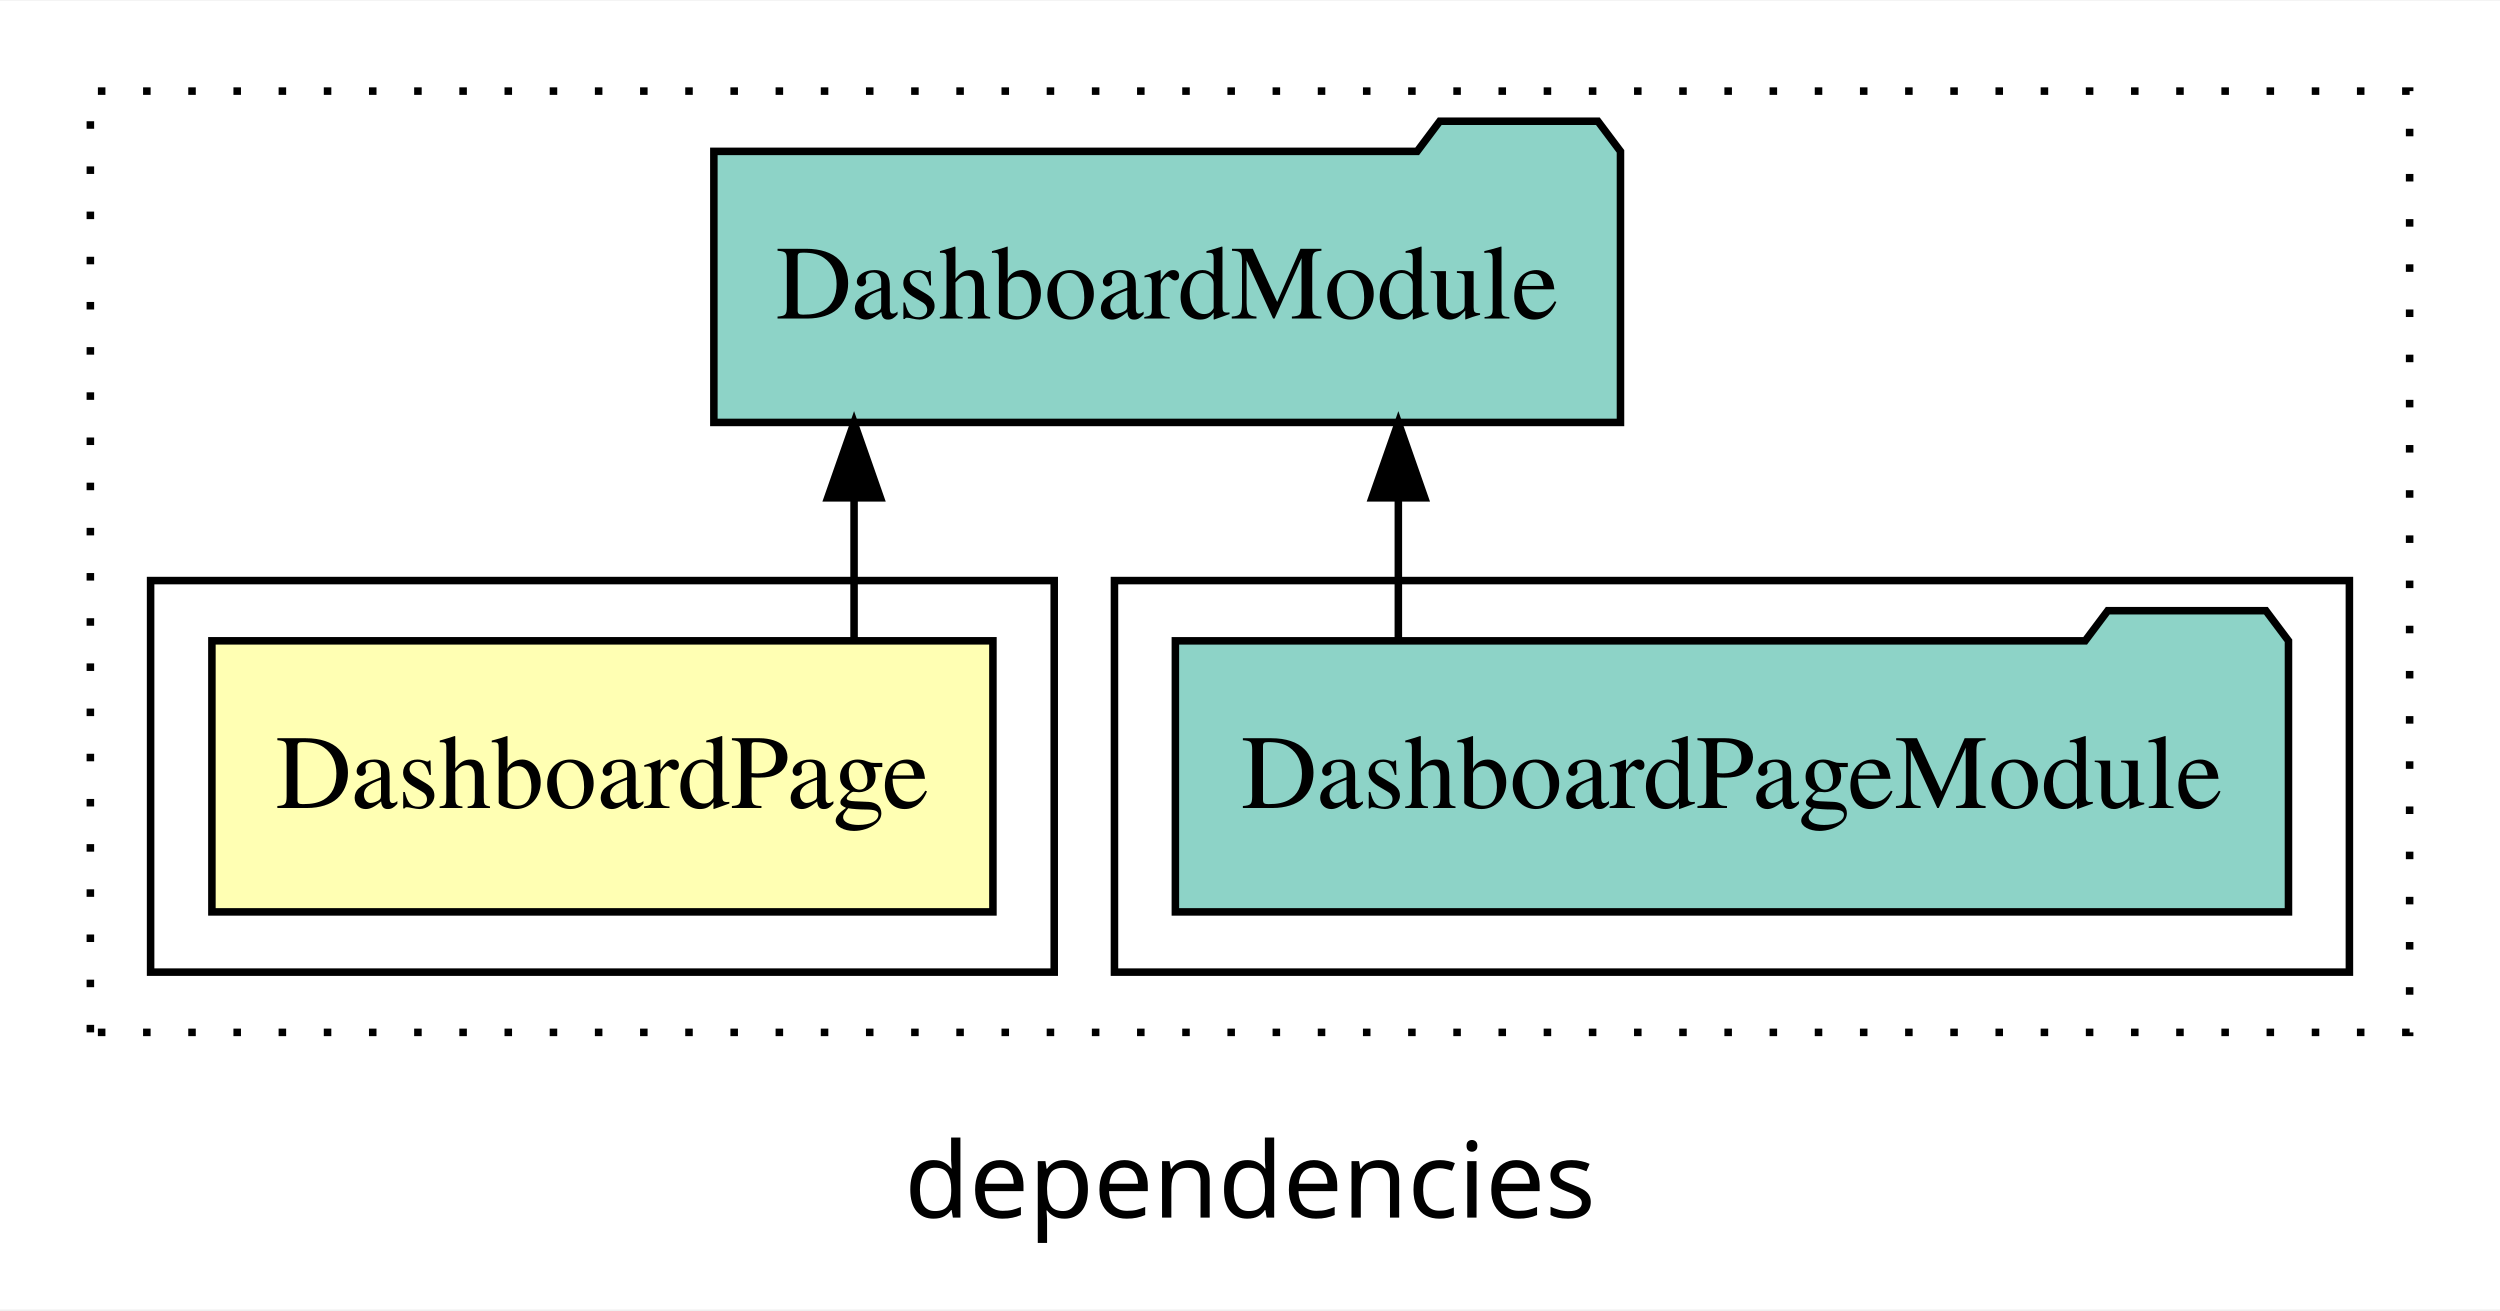
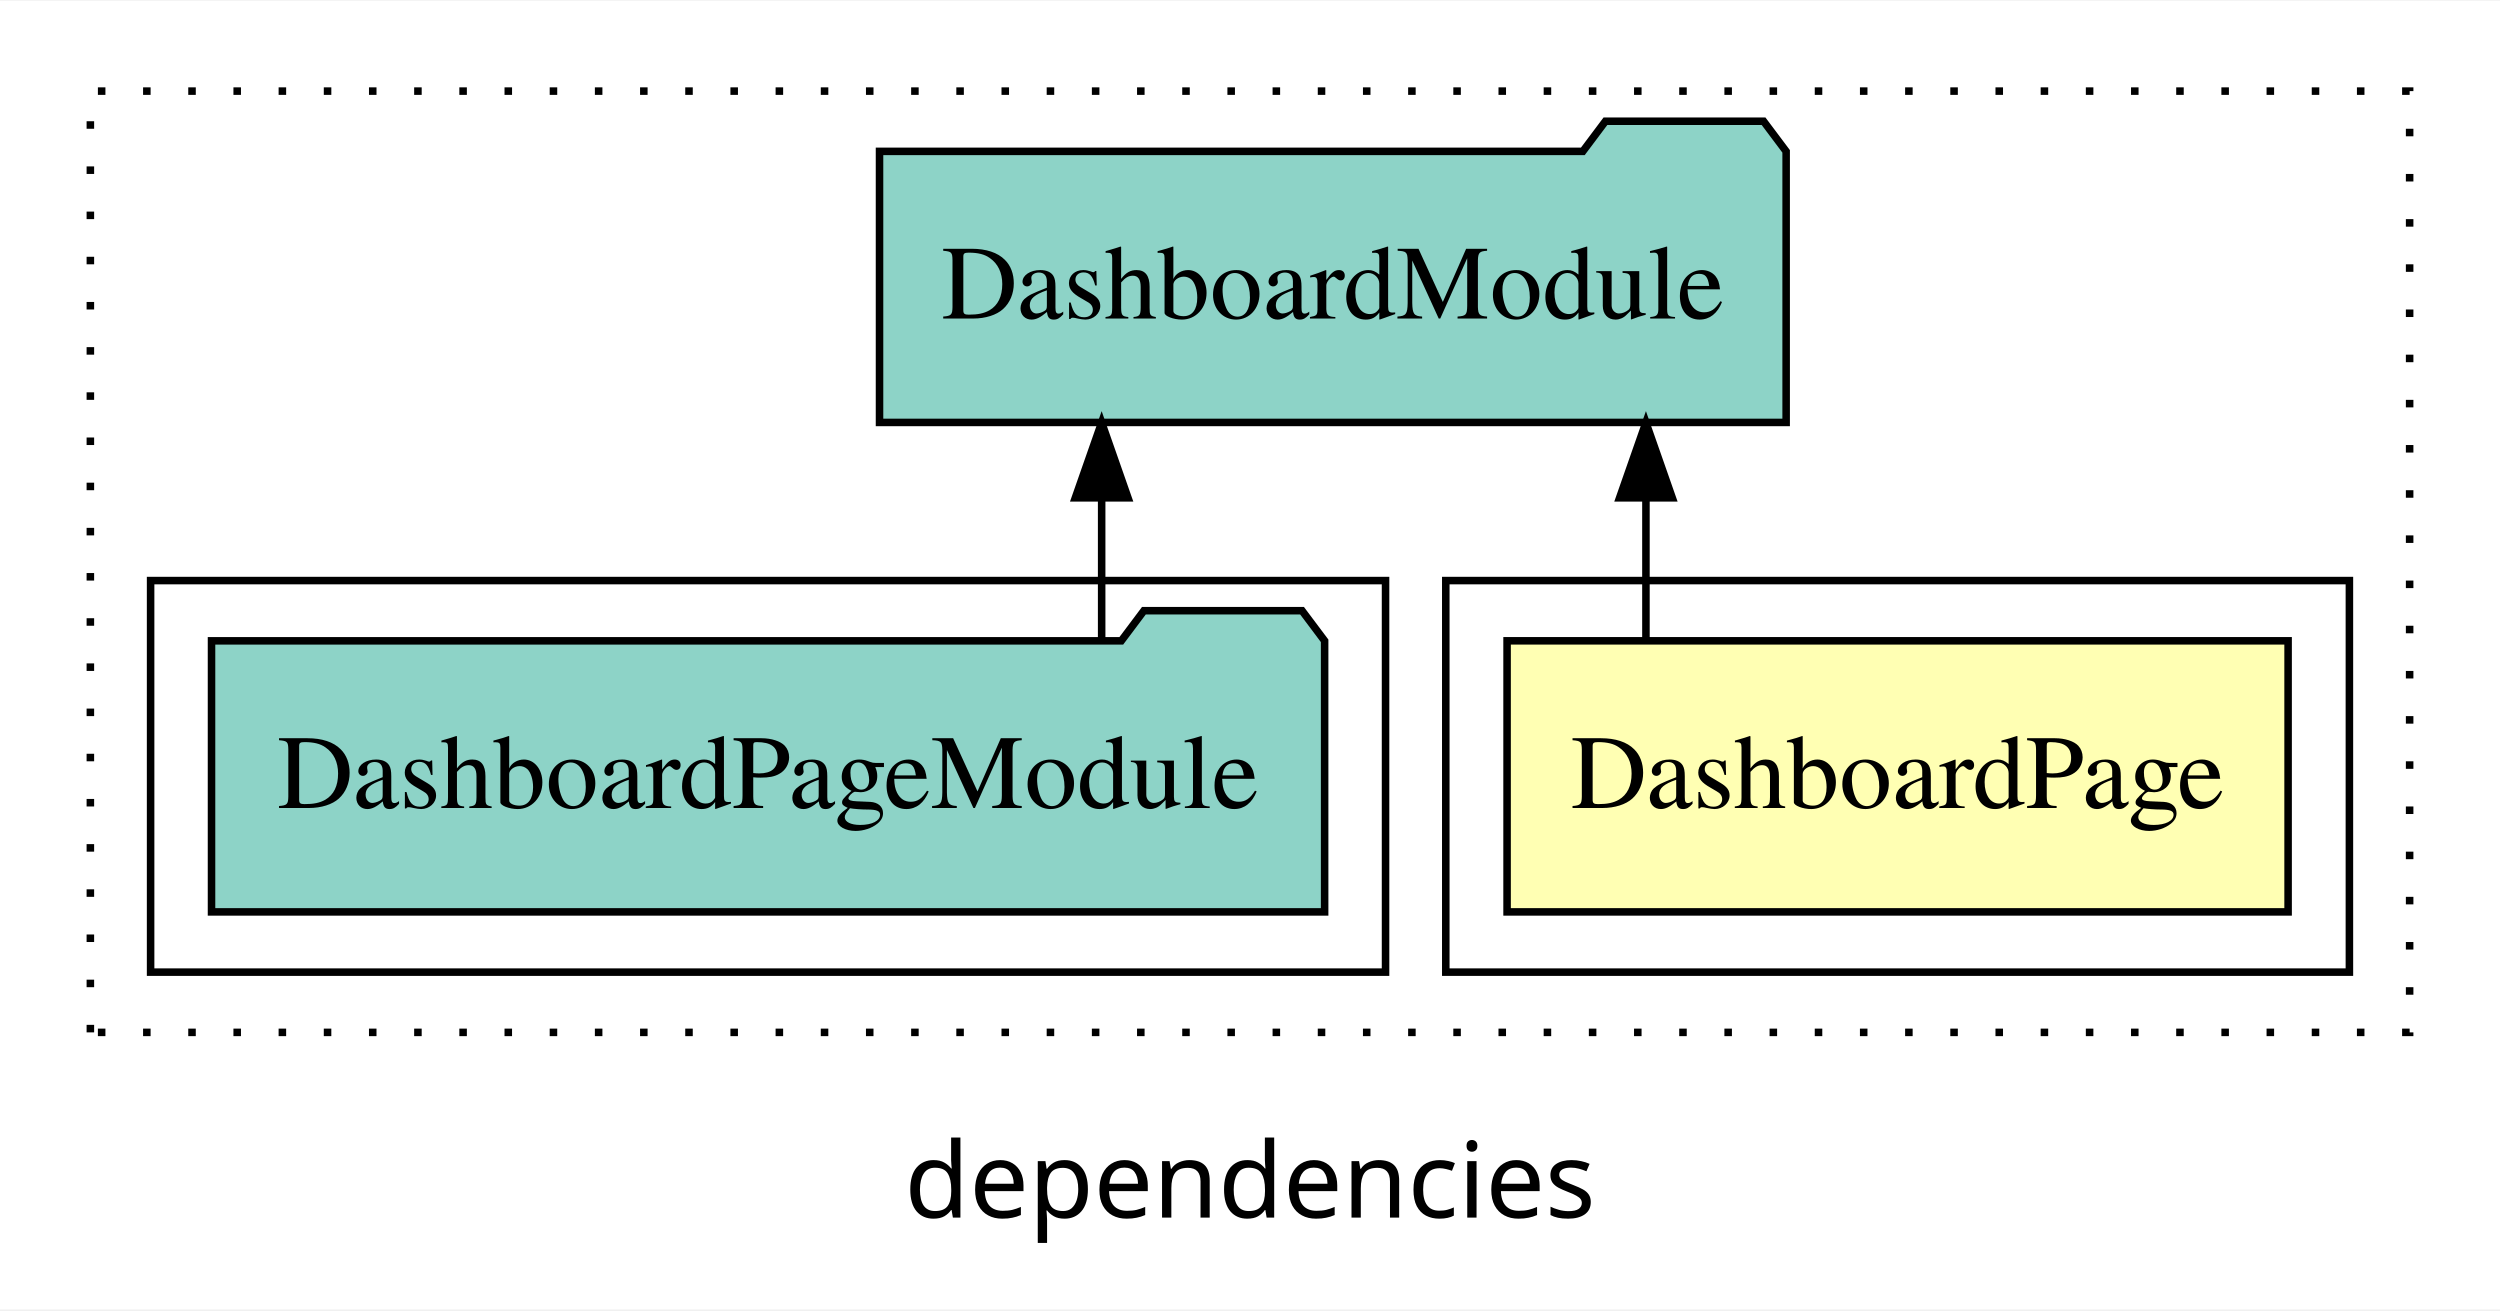
<svg xmlns="http://www.w3.org/2000/svg" width="332pt" height="174pt" viewBox="0.00 0.00 332.00 173.80">
  <g id="graph0" class="graph" transform="scale(1 1) rotate(0) translate(4 169.8)">
    <polygon fill="white" stroke="transparent" points="-4,4 -4,-169.8 328,-169.8 328,4 -4,4" />
    <text text-anchor="middle" x="162" y="-8.2" font-family="sans-serif" font-size="14.00">dependencies</text>
    <g id="clust1" class="cluster">
      <polygon fill="none" stroke="black" stroke-dasharray="1,5" points="8,-32.8 8,-157.8 316,-157.8 316,-32.8 8,-32.8" />
    </g>
+     <g id="clust2" class="cluster">
+       <polygon fill="none" stroke="black" points="188,-40.8 188,-92.8 308,-92.8 308,-40.8 188,-40.8" />
+     </g>
    <g id="clust4" class="cluster">
-       <polygon fill="none" stroke="black" points="144,-40.8 144,-92.8 308,-92.8 308,-40.8 144,-40.8" />
-     </g>
-     <g id="clust2" class="cluster">
-       <polygon fill="none" stroke="black" points="16,-40.8 16,-92.8 136,-92.8 136,-40.8 16,-40.8" />
+       <polygon fill="none" stroke="black" points="16,-40.8 16,-92.8 180,-92.8 180,-40.8 16,-40.8" />
    </g>
    <g id="node1" class="node">
-       <polygon fill="#ffffb3" stroke="black" points="127.86,-84.8 24.14,-84.8 24.14,-48.8 127.86,-48.8 127.86,-84.8" />
-       <text text-anchor="middle" x="76" y="-62.6" font-family="Times,serif" font-size="14.00">DashboardPage</text>
+       <polygon fill="#ffffb3" stroke="black" points="299.86,-84.8 196.14,-84.8 196.14,-48.8 299.86,-48.8 299.86,-84.8" />
+       <text text-anchor="middle" x="248" y="-62.6" font-family="Times,serif" font-size="14.00">DashboardPage</text>
    </g>
    <g id="node2" class="node">
-       <polygon fill="#8dd3c7" stroke="black" points="211.2,-149.8 208.2,-153.8 187.2,-153.8 184.2,-149.8 90.8,-149.8 90.8,-113.8 211.2,-113.8 211.2,-149.8" />
-       <text text-anchor="middle" x="151" y="-127.6" font-family="Times,serif" font-size="14.00">DashboardModule</text>
+       <polygon fill="#8dd3c7" stroke="black" points="233.2,-149.8 230.2,-153.8 209.2,-153.8 206.2,-149.8 112.8,-149.8 112.8,-113.8 233.2,-113.8 233.2,-149.8" />
+       <text text-anchor="middle" x="173" y="-127.6" font-family="Times,serif" font-size="14.00">DashboardModule</text>
    </g>
    <g id="edge1" class="edge">
-       <path fill="none" stroke="black" d="M109.42,-84.91C109.42,-84.91 109.42,-103.79 109.42,-103.79" />
-       <polygon fill="black" stroke="black" points="105.92,-103.79 109.42,-113.79 112.92,-103.79 105.92,-103.79" />
+       <path fill="none" stroke="black" d="M214.58,-84.91C214.58,-84.91 214.58,-103.79 214.58,-103.79" />
+       <polygon fill="black" stroke="black" points="211.08,-103.79 214.58,-113.79 218.08,-103.79 211.08,-103.79" />
    </g>
    <g id="node3" class="node">
-       <polygon fill="#8dd3c7" stroke="black" points="299.91,-84.8 296.91,-88.8 275.91,-88.8 272.91,-84.8 152.09,-84.8 152.09,-48.8 299.91,-48.8 299.91,-84.8" />
-       <text text-anchor="middle" x="226" y="-62.6" font-family="Times,serif" font-size="14.00">DashboardPageModule</text>
+       <polygon fill="#8dd3c7" stroke="black" points="171.91,-84.8 168.91,-88.8 147.91,-88.8 144.91,-84.8 24.09,-84.8 24.09,-48.8 171.91,-48.8 171.91,-84.8" />
+       <text text-anchor="middle" x="98" y="-62.6" font-family="Times,serif" font-size="14.00">DashboardPageModule</text>
    </g>
    <g id="edge2" class="edge">
-       <path fill="none" stroke="black" d="M181.7,-84.91C181.7,-84.91 181.7,-103.79 181.7,-103.79" />
-       <polygon fill="black" stroke="black" points="178.2,-103.79 181.7,-113.79 185.2,-103.79 178.2,-103.79" />
+       <path fill="none" stroke="black" d="M142.3,-84.91C142.3,-84.91 142.3,-103.79 142.3,-103.79" />
+       <polygon fill="black" stroke="black" points="138.8,-103.79 142.3,-113.79 145.8,-103.79 138.8,-103.79" />
    </g>
  </g>
</svg>
